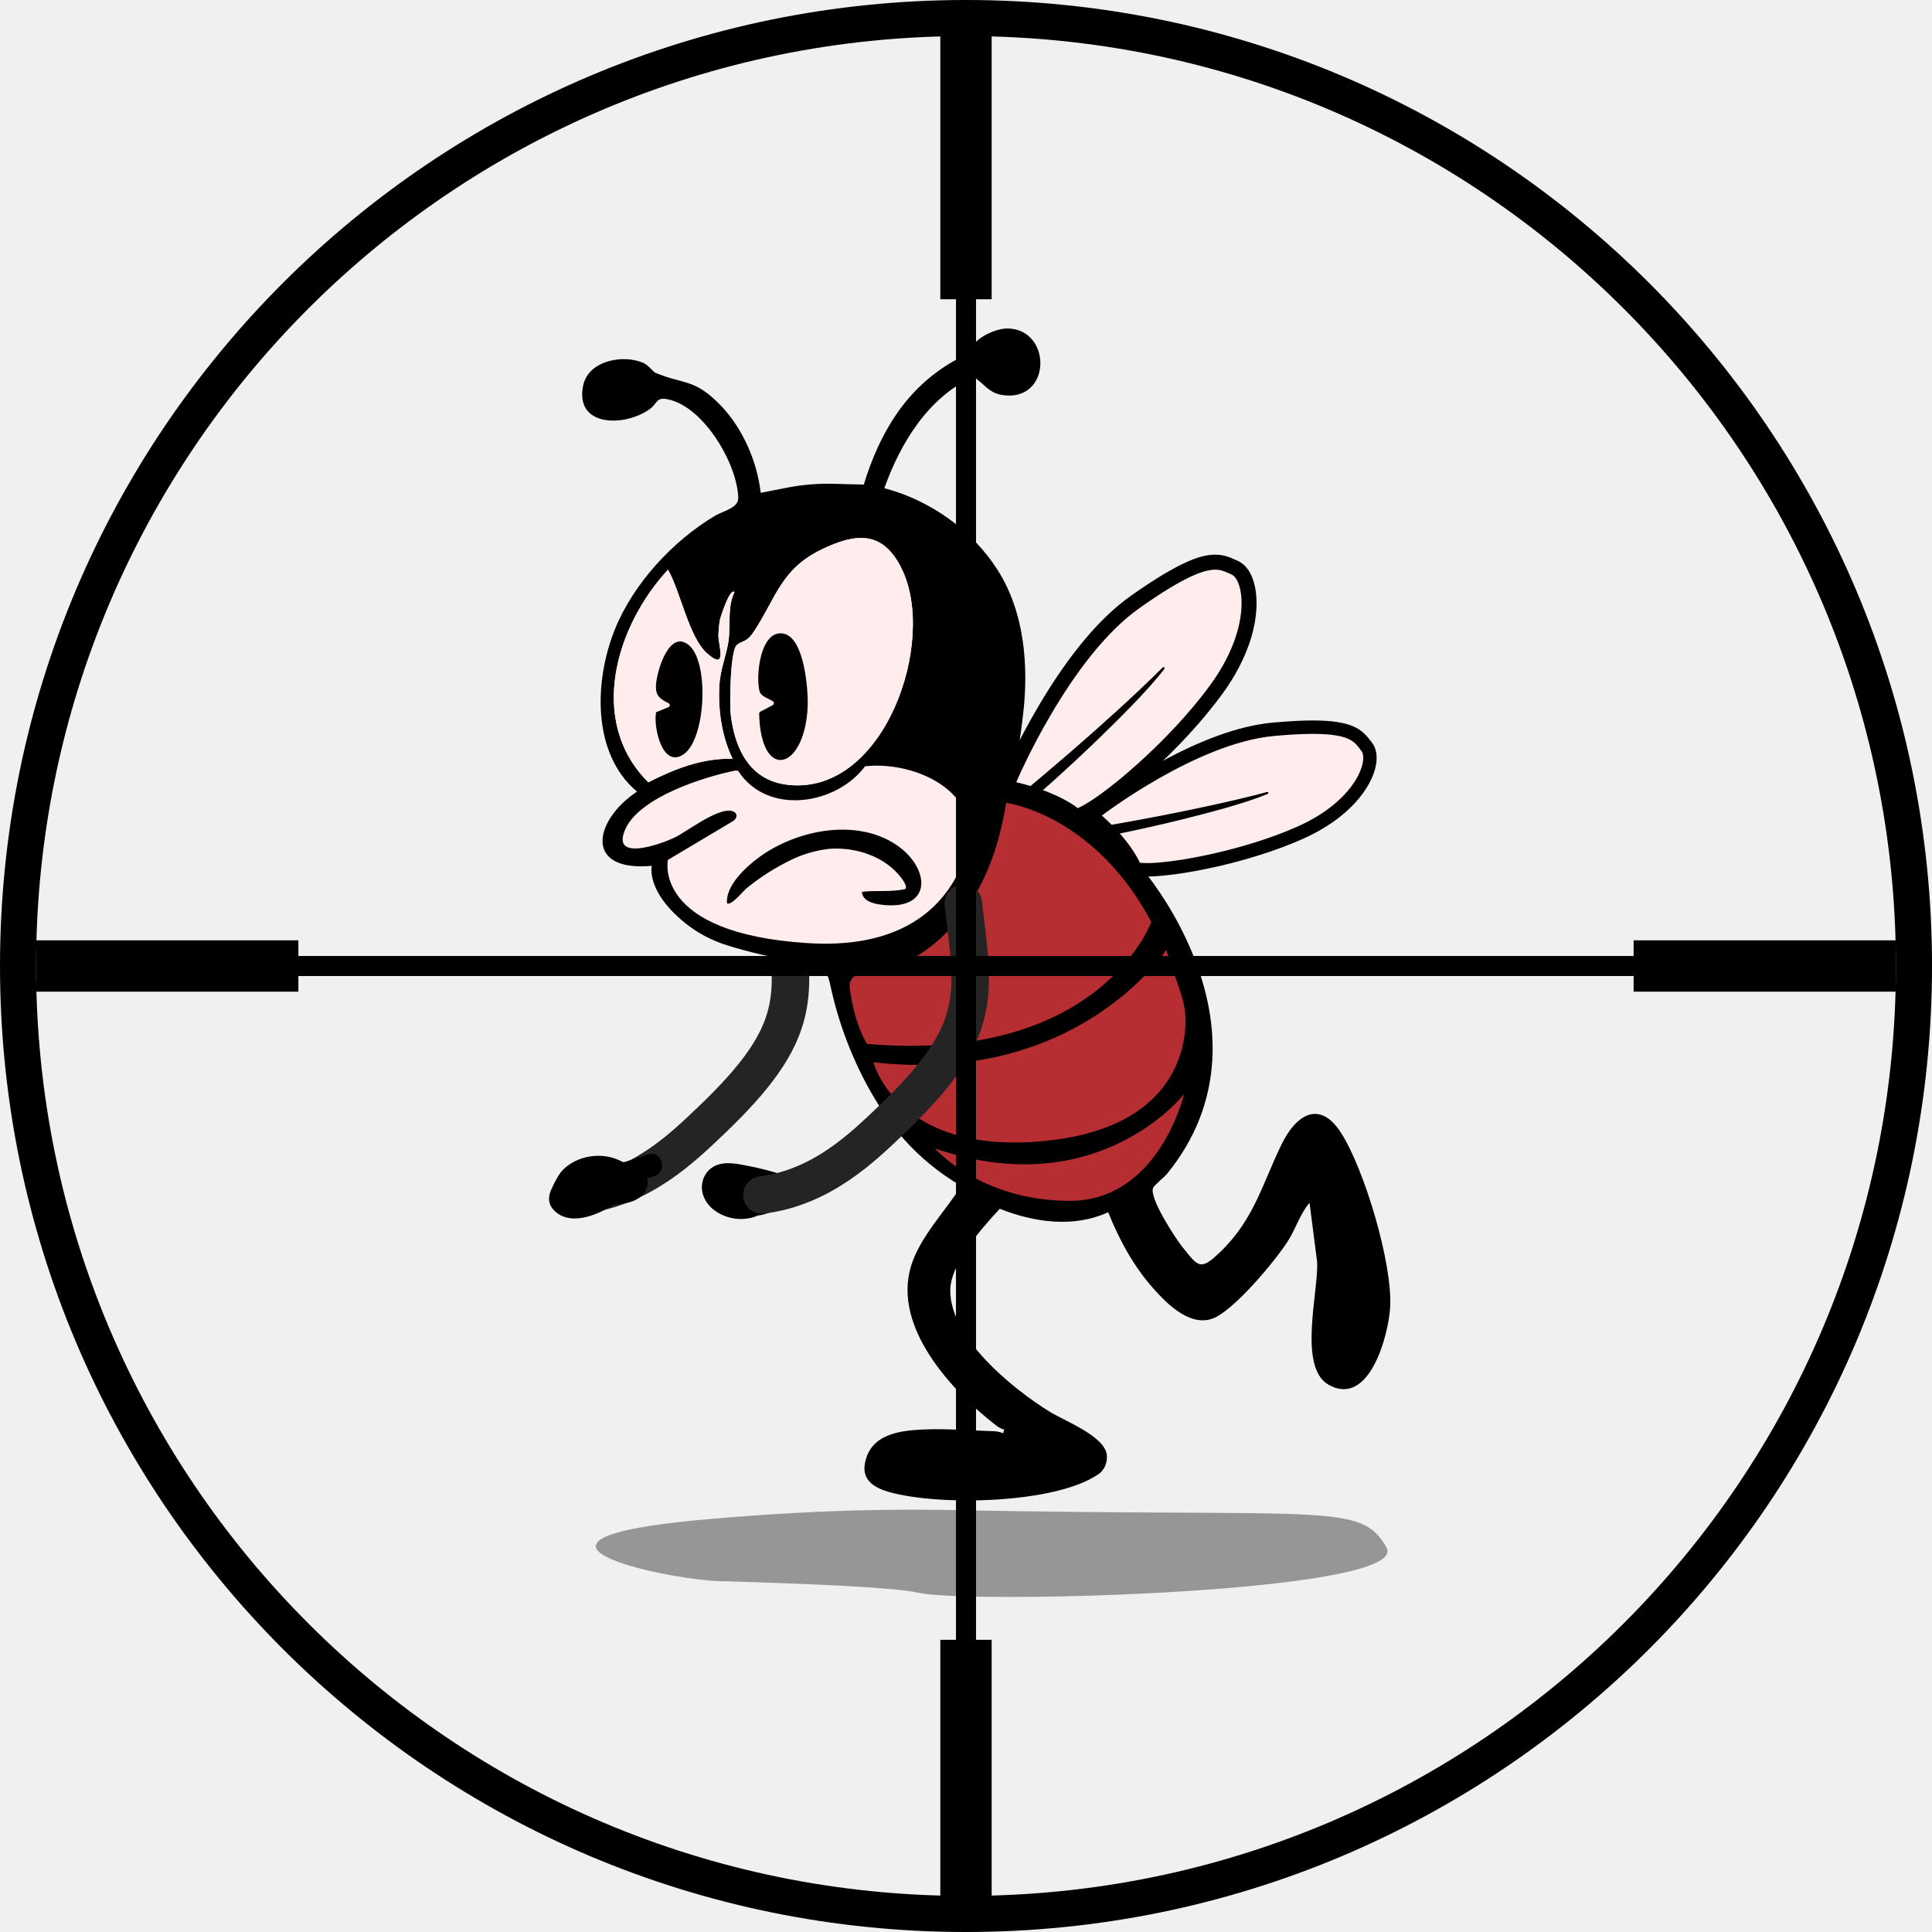
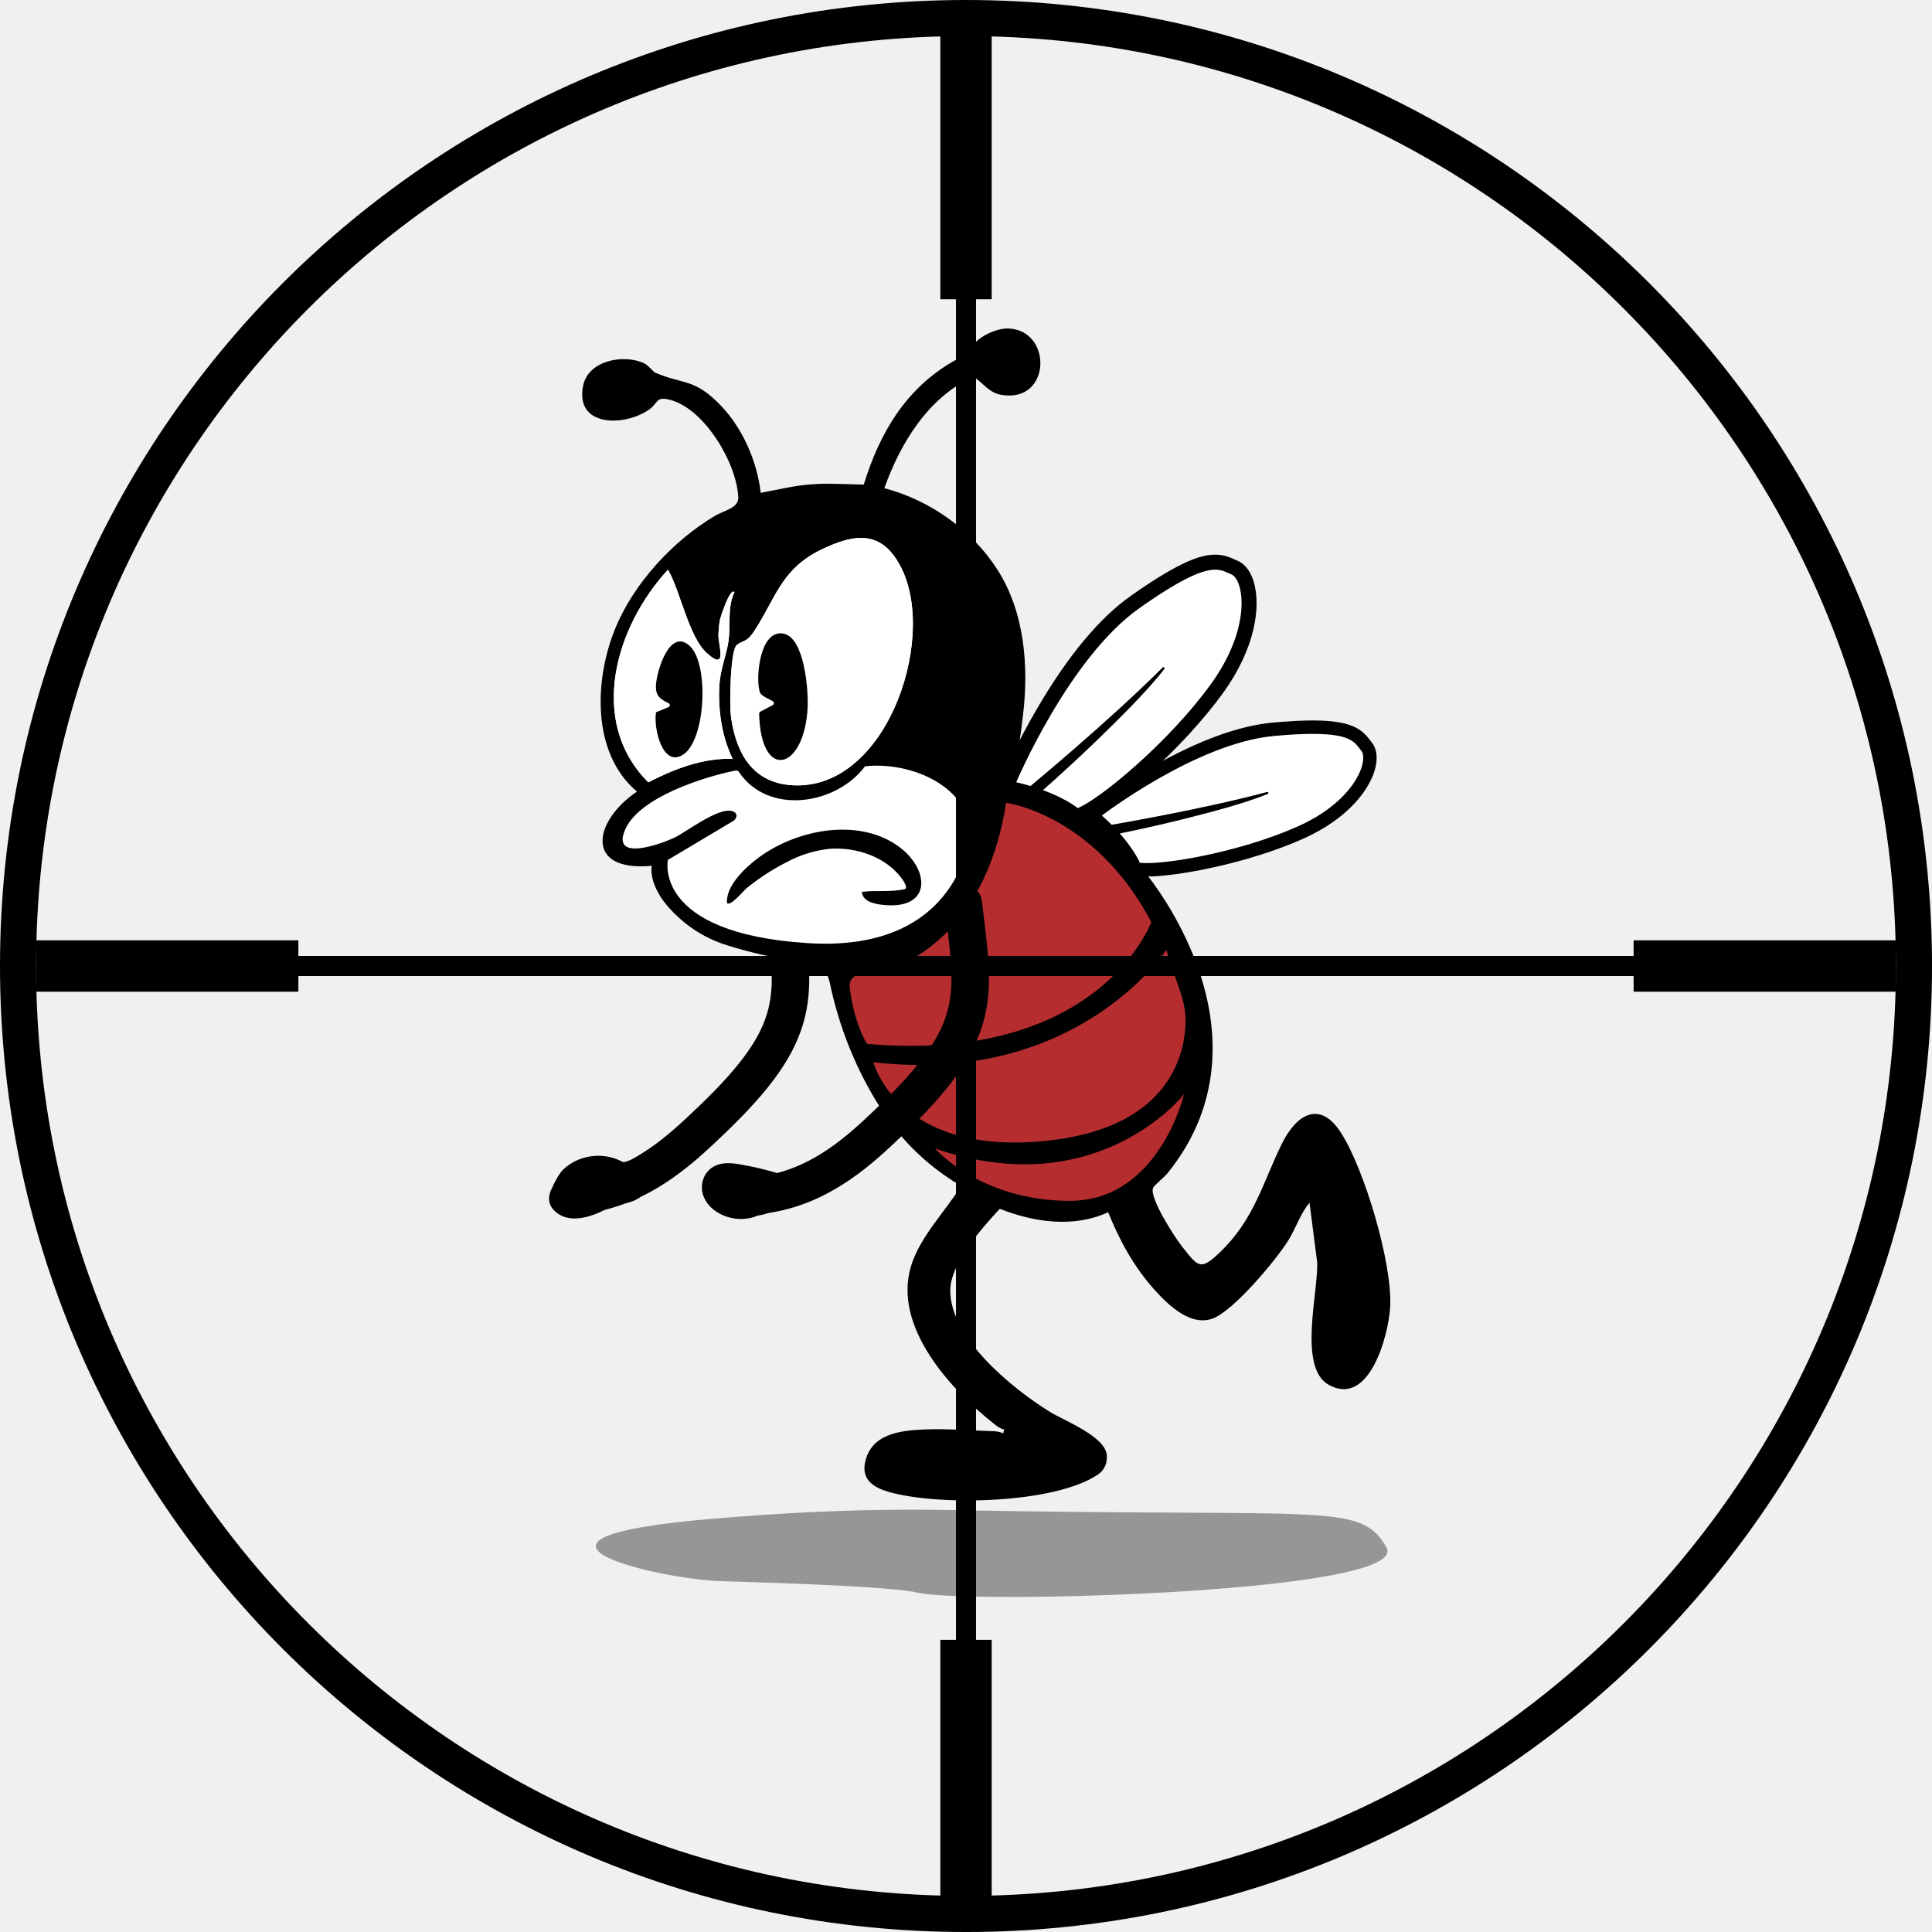
<svg xmlns="http://www.w3.org/2000/svg" id="Layer_2" viewBox="0 0 1927.24 1927.24">
  <defs>
    <style>
-             .cls-1{fill:none;stroke:#242424;stroke-linecap:round;stroke-linejoin:round;stroke-width:37.41px;}.cls-2{fill:#FFECEC;}.cls-3{fill:#232121;opacity:.43;}.cls-4{fill:#B62E31;}</style>
+             .cls-1{fill:none;stroke:#000;stroke-linecap:round;stroke-linejoin:round;stroke-width:37.41px;}.cls-2{fill:#fff;}.cls-3{fill:#232121;opacity:.43;}.cls-4{fill:#B62D30;}</style>
  </defs>
  <g id="Layer_2-2">
    <path d="M963.62,36c512.31,0,927.62,415.31,927.62,927.62s-415.31,927.62-927.62,927.62S36,1475.93,36,963.62,451.31,36,963.62,36M963.62,0c-65.36,0-130.68,6.59-194.17,19.58-61.89,12.66-122.76,31.56-180.93,56.16-57.11,24.15-112.18,54.05-163.7,88.85-51.02,34.47-98.99,74.05-142.59,117.65-43.6,43.6-83.18,91.57-117.65,142.59-34.8,51.52-64.7,106.59-88.85,163.7-24.6,58.17-43.5,119.04-56.16,180.93C6.59,832.94,0,898.26,0,963.62s6.59,130.68,19.58,194.17c12.66,61.89,31.56,122.76,56.16,180.93,24.15,57.11,54.05,112.18,88.85,163.7,34.47,51.02,74.05,98.99,117.65,142.59,43.6,43.6,91.57,83.18,142.59,117.65,51.52,34.8,106.59,64.7,163.7,88.85,58.17,24.6,119.04,43.5,180.93,56.16,63.48,12.99,128.81,19.58,194.17,19.58s130.68-6.59,194.17-19.58c61.89-12.66,122.76-31.56,180.93-56.16,57.11-24.15,112.18-54.05,163.7-88.85,51.02-34.47,98.99-74.05,142.59-117.65,43.6-43.6,83.18-91.57,117.65-142.59,34.8-51.52,64.7-106.59,88.85-163.7,24.6-58.17,43.5-119.04,56.16-180.93,12.99-63.48,19.58-128.81,19.58-194.17s-6.59-130.68-19.58-194.17c-12.66-61.89-31.56-122.76-56.16-180.93-24.15-57.11-54.05-112.18-88.85-163.7-34.47-51.02-74.05-98.99-117.65-142.59-43.6-43.6-91.57-83.18-142.59-117.65-51.52-34.8-106.59-64.7-163.7-88.85-58.17-24.6-119.04-43.5-180.93-56.16C1094.31,6.59,1028.98,0,963.62,0h0Z" />
    <path class="cls-3" d="M718.24,1577.27c-55.05-1.55-245.82-42.57-5.39-62.42,61.5-5.08,139.34-10.42,238.71-8.47,374.02,7.34,405.44-8.26,431.45,37.15,26.01,45.41-416.84,56.93-467.3,45.23-22.87-5.3-109.53-9.01-197.47-11.49Z" />
    <path class="cls-1" d="M781.63,901.01c10.67,91.9,21.96,127.22-73.09,217.51-26.85,25.51-68.26,66.25-127.77,73.48" />
    <polyline class="cls-2" points="642.05 793.25 697.14 774.18 730.52 763.76 744.29 769.41 781.07 793.25 833.82 783.45 863.93 758.11 932.62 758.11 983.83 820.8 972.62 852.57 926.53 938.93 809.45 951.12 732.67 941.37 674.89 901.01 657.41 852.57 629.86 854.61 612.27 839.87" />
    <path d="M734.99,643.41c-6.59,5.47-7.33,58.94-6.03,69.62,4.2,34.57,19.17,65.69,57.17,69.9,95.87,10.61,149.29-143.15,113.18-215.96-18.71-37.73-45.16-35.5-79.48-19.02-40.84,19.61-45.76,48.6-67.66,81.83-7.7,11.68-11.29,8.74-17.19,13.63ZM705.29,651.67c-18.29-16.33-26.5-61.88-38.95-83.4-52.11,56.34-80.58,151.18-19.65,212.11,26.1-13.34,54.16-24.36,84.12-23.43-10.87-22.42-14.67-49.06-13.16-73.87.98-15.98,7.49-30.82,9.26-44.93,1.9-15.08-1.38-33.05,5.76-47.48-4.6-4.65-13.92,24.9-14.49,27.52-.8,3.66-1.6,12.53-1.52,16.37.2,9.57,9.01,35.31-11.37,17.11ZM827.97,846.66c-13.31,1.44-26.33,5.06-38.38,10.9-15.89,7.71-30.62,16.9-44.73,28.39-3.21,2.62-16.14,18.55-19.66,14.89-1.37-17.4,18.82-36.01,31.91-45.61,36.94-27.1,95.82-39.31,136.1-13.08,34.69,22.59,38.42,66.6-13.66,60.37-8.01-.96-18.96-3.46-19.84-12.84,14.02-1.85,28.61.52,43.05-2.78,3.03-1.64-1.57-8.28-2.97-10.22-15.88-21.95-45.39-31.78-71.83-30.01h0ZM805.75,940.8c155.22,9.87,162.35-111.87,162.35-111.87-4.88-47.81-63.23-69.25-105.17-64.52-29,38.78-97.65,49.37-126.53,4.61l-2.34-.47c-31.88,6.33-95.6,26.59-110.08,58.17-15.43,33.65,35.19,15.46,49.57,8.47,12.01-5.84,46.93-33.18,59.18-25.01,3.42,2.28,1.86,6.5-.91,8.53l-65.6,39.1s-15.69,73.12,139.53,82.99ZM1006.35,784.24s5.23.54,21.77,4.73c5.61,1.42,18.18,4.51,28.26,9.6,30.49,15.37,49.13,33.09,49.13,33.09,0,0,44.5,34.26,77.82,105.3,37.39,79.71,38.26,163.46-19.07,233.85-2.91,3.58-12.96,11.59-14.01,14.11-4.09,9.88,21.94,49.86,29.06,58.77,16.19,20.26,18.01,24.45,38.33,4.8,33.52-32.42,41.71-67.97,60.92-107.25,14.14-28.9,37.66-44.82,59.2-11.15,23.49,36.74,51.3,130.37,48.99,173.53-1.47,27.61-20.47,100.43-61.19,77.86-31.3-17.34-10.04-93.44-11.69-122.86l-7.57-58.78c-9.22,10.67-13.56,25.35-21.23,37.61-12.32,19.71-54.53,70.19-75.38,77.84-22.23,8.16-44.55-13.64-58.43-29.13-20.17-22.52-34.62-48.97-45.8-76.92-34.41,15.8-73.85,10.14-108.14-3.42-17.52,18.85-48.96,54.08-49.38,80.89-.75,47.63,61.88,98.4,98.79,121.32,15.07,9.36,55.71,24.66,57.37,43.54.64,7.33-2.24,14.7-8.24,18.88-42.99,29.91-160.18,32.03-209.6,17.7-14.31-4.15-26.73-11.82-23.43-28.7,5.68-29.07,34.47-32.48,59.37-33.52,22.28-.93,46.78,1.08,69.35,1.77,3.24.1,6.23.88,9.23,1.99l.94-3.73c-3.51-.62-6.44-2.74-9.17-4.88-43.91-34.36-102.24-97.51-83.75-158.16,8.93-29.29,34.06-54.27,49.95-79.89-48.13-28.07-70.98-64.52-70.98-64.52,0,0-41.91-51.94-59.83-137.32,0,0-3.49-19.73-16.82-20.54,0,0-37.39-2.43-86.21-17.8-15.14-4.77-29.33-12.25-41.66-22.26-39.45-32.03-33.03-56.91-33.03-56.91-68.5,6.23-57.68-45.5-14.78-74.02-45.39-38.14-42.59-111.27-21.95-162.13,18.52-45.65,57.89-88.17,99.91-113.11,8.35-4.95,23.42-7.6,23.05-18.02-1.21-33.85-33.22-87.95-67.27-97.33-15.34-4.22-12.35,2.78-21.13,9.09-24.75,17.8-74.92,18.14-66.34-23.57,5.16-25.07,40.36-31.66,60.67-22.28,4.27,1.97,9.54,8.79,11.39,9.56,29.18,12.16,38.92,5.42,65.14,32.57,21.93,22.71,36.44,55.99,39.9,87.18l26.43-5.17c15.15-2.97,30.58-4.26,46.02-3.86l30.4.79c15.84-51.73,42.1-96.02,89.85-123.28,3.42-1.95,14.54-5.32,16.1-7.25,1.27-1.56,1.25-5.82,3.35-8.79,6.42-9.08,24.02-16.82,34.96-16.4,44.16,1.7,42.91,74.26-6.55,66.33-13.15-2.11-18.23-11.87-28.45-18.27-45.21,20.98-72.49,65.92-88.76,111.24,45.6,12.05,87.44,41.61,112.87,81.42,27.13,42.47,31.34,96.42,25.4,145.59-8.49,70.36-14.11,70.26-14.11,70.26Z" />
    <path class="cls-2" d="M734.99,643.41c5.89-4.89,9.49-1.95,17.19-13.63,21.9-33.24,26.81-62.22,67.66-81.83,34.32-16.48,60.77-18.7,79.48,19.02,36.1,72.81-17.31,226.57-113.18,215.96-37.99-4.2-52.97-35.33-57.17-69.9-1.3-10.68-.56-64.16,6.03-69.62ZM757.28,710.54c.92,69.52,45.19,58.48,48.36-4.88.84-16.82-3.05-69.29-23.89-73.58-23.29-4.8-28.26,42.52-23.98,57.77,1.64,5.84,12.02,7.37,15.98,11.97l-16.47,8.71Z" />
    <path class="cls-2" d="M705.29,651.67c20.38,18.2,11.56-7.54,11.37-17.11-.08-3.84.73-12.71,1.52-16.37.57-2.62,9.89-32.17,14.49-27.52-7.14,14.43-3.86,32.4-5.76,47.48-1.78,14.11-8.29,28.94-9.26,44.93-1.52,24.81,2.28,51.45,13.16,73.87-29.96-.93-58.02,10.09-84.12,23.43-60.93-60.93-32.46-155.76,19.65-212.11,12.45,21.52,20.66,67.07,38.95,83.4ZM654.46,710.51c-2.85,14.49,6.23,56.82,27.73,41.73,21.7-15.24,25.4-90.5,5.51-108.18-19.8-17.6-32.56,25.16-33.34,39.39-.72,13.16,6.59,14.53,16.65,20.25l-16.54,6.81Z" />
    <path d="M758.49,709.91l12.35-6.53c1.5-.79,1.59-2.91.16-3.82-4.74-3.03-11.89-4.93-13.23-9.69-4.28-15.26.69-62.57,23.98-57.77,20.84,4.29,24.73,56.75,23.89,73.58-3.15,62.94-46.86,74.25-48.34,6.25-.02-.83.44-1.61,1.18-2Z" />
    <path d="M654.46,710.51l12.36-5.09c1.69-.69,1.79-3.05.18-3.89-7.92-4.15-13.26-6.75-12.64-18.08.78-14.23,13.55-56.99,33.34-39.39,19.89,17.68,16.19,92.95-5.51,108.18-21.49,15.09-30.58-27.24-27.73-41.73Z" />
    <path class="cls-4" d="M932.62,1145.65c162.83,55.85,248.52-54.2,248.52-54.2,0,0-24.88,106.44-114,106.44s-134.52-52.24-134.52-52.24Z" />
    <path d="M646.62,1151.58c-4.38,1.42-8.76,2.84-13.14,4.26l-6.57,2.13c-.94.3-1.87.63-2.81.91-.7.22-4.21.53-2.38.86,2.26.41-1.63-1.2-1.73-1.25-1.71-.86-3.48-1.62-5.26-2.33-3.59-1.43-7.22-2.24-11.05-2.75-15.03-2-31.24,2.74-42.12,13.54-3.46,3.44-5.76,7.99-8.07,12.24-3.32,6.12-6.22,13.34-.52,19.23,5.13,5.31,11.81,3.73,17.89,1.59,1.15-.4,2.3-.75,3.46-1.11.32-.1-.64-.07-.37.06,4.08,1.89,10.67,1.85,15.07,2.33,8.74.96,17.58,1,26.33.11s17.55-2.23,24.34-8.23c7.52-6.65,8.84-17.67,1.49-25-5.84-5.82-15.32-6.96-23.05-8.27-17.02-2.88-35.39-3.04-50.33,6.9-12.24,8.14-29.06,27.47-14.39,41.3,14.83,13.98,38.14,5.35,53.38-3.16,7.7-4.3,17.19-9,21.3-17.23,2.88-5.77,3.02-12.91-1.97-17.61-4.51-4.25-11.22-4.88-17.13-5.15s-11.22,5.35-11.22,11.22c0,6.31,5.14,10.95,11.22,11.22,2.05.09,3.79.38,5.73,1.07l-4.95-2.89.96.79-2.89-4.95.37,1.43v-5.97c-.71,3.22-9.62,6.93-12.75,8.68-5.9,3.3-12.32,6.53-19.14,7.26-1.45.16-3,.15-4.46.06-1.78-.12-.7-.05-.35.01-.6-.11-1.29-.27-1.85-.51-.31-.13-1.01-.52-1.04-.66-.02-.08,2.73,4.7,1.27,4.64.07,0,3.96-5.55,4.51-6.11,2.02-2.09,4.16-3.79,6.66-5.26,11.75-6.9,26.27-4.63,38.93-1.91,1.53.33,3.1.85,4.65,1.07,2.14.3.36.27.67-.1.07-.08-.49-7.7-.39-7.68s-1.22.76-1.21.76c-.93.18-2.34.8-3.46,1.06-6.49,1.49-14.01,1.55-20.89,1.37-4.33-.12-8.67-.42-12.95-1.05s-8.29-2.07-12.41-2.07c-2.92,0-5.85.82-8.59,1.76-1.12.39-2.26.76-3.36,1.2-.29.11-1.04.18-1.26.39-.67.16-.52.17.43.02.98-.16,1.95-.12,2.92.14l4.95,2.89-.24-.27,2.89,4.95c.14.6-2.23,8.59-.49,6.13.3-.42.49-.97.73-1.43.7-1.34,1.43-2.66,2.17-3.98s1.49-2.63,2.27-3.93c.27-.45.59-.9.84-1.37,1.18-2.22-.63,1.06-.81.9-.68-.6,8.71-6.15,9.24-6.37,2.94-1.19,6.36-1.96,9.44-2.1,3.9-.18,6.64.12,10.32,1.24,3.9,1.2,7.52,3.88,11.72,4.88,6.13,1.47,11.84-.62,17.6-2.49s11.89-3.85,17.83-5.78c13.68-4.44,7.83-26.12-5.97-21.64h0Z" />
    <path d="M781.66,1172.21c-11.56-3.77-23.32-6.87-35.26-9.16-10.93-2.1-23.58-5.12-34.03.41s-14.76,18.4-10.72,29.4,13.99,18.07,24.75,21.3c9.42,2.82,19.9,2.43,28.97-1.36,9.61-4.01,22.83-14.88,15.99-26.58-3.18-5.44-10.12-7.55-15.63-9.67-5.07-1.95-10.28-3.59-15.66-4.39-10.6-1.56-22.59.22-28.88,9.95-4,6.19-4.28,14.47,1.08,20.02,4.69,4.86,11.02,5.71,17.44,6.3,13.61,1.25,27.71-.95,40.39-5.96,4.23-1.67,7.47-4.55,8.04-9.33.49-4.09-1.29-9.3-5.36-11.18-13.58-6.28-30.98-2.12-37.83,12.07-3.37,6.98-.41,13.77,6.71,16.49,20.45,7.79,38.6-7.15,51.45-21.3,9.69-10.67-6.13-26.59-15.87-15.87-7.44,8.19-17.33,20.21-29.61,15.53,2.24,5.5,4.47,10.99,6.71,16.49,1.19-2.47,1.53-2.9,3.64-3.79.95-.4.41-.29,1.84-.34,1.42.07,1.68.06.77-.04,1.31.44,1.6.49.88.15l2.68-20.51c-6.66,2.63-13.65,4.66-20.81,5.23-3.63.29-7.27.33-10.9.12-1.52-.09-3.04-.33-4.54-.4-2.78-.14-.53-.49-.1.05l2.89,4.95c.39,1.76.02,3.09-1.08,3.99l-.46.2c-.1-.1,1.27-.67,1.77-.8,1.07-.28,3.96-.23,5.19-.05,3.16.46,6.34,1.53,9.36,2.54,2.09.7,6.93,1.86,8.29,3.17l-2.89-4.95.34,1.21v-5.97c.59-1.95,2.32-2.87,0-.85-.19.17-1.78,1.56-1.22,1.15-1.27.94-3.06,1.75-3.74,2-3.35,1.19-6.2,1.43-9.39,1.12-4.08-.4-15.33-4.15-14.29-9.8-.13.71.64-.64.55-.59.36-.18,1.7-.34,3.01-.36,4.98-.06,9.25.94,14.32,1.92,11.94,2.3,23.7,5.39,35.26,9.16,5.76,1.88,12.25-2.19,13.81-7.84,1.67-6.09-2.06-11.92-7.84-13.81h0Z" />
    <path class="cls-4" d="M1178.19,991.85c3.21,9.6,4.79,19.69,4.4,29.8-1.4,36.4-21.57,105.19-141.39,116.61-146.58,13.97-169.94-78.65-169.94-78.65,204.23,23.67,292.14-112.04,292.14-112.04l14.79,44.28Z" />
    <path class="cls-4" d="M847.6,985.08c-.94-7.69,5.1-14.28,12.65-12.57h0c2.55.58,5.19.62,7.76.13,20.91-3.98,113.09-29.45,135.66-171.82,0,0,87.85,11.23,144.8,118.92,0,0-51.22,141.66-283.62,121.56,0,0-12.74-19.32-17.26-56.23Z" />
    <path class="cls-2" d="M1070.21,811.84c-.43-.36-18.33-14.93-58.17-24.26l-8.64-2.02,3.45-8.17c2.17-5.14,54.04-126.54,125.67-177.03,49.75-35.06,68.74-39.56,79.72-39.56,7.29,0,12.19,2.24,16.12,4.04.95.43,1.84.84,2.7,1.19,5.65,2.27,9.99,8.15,12.55,17.03,6.28,21.76,1.71,60.56-29.94,104.19-41.5,57.2-111,115.77-135.81,125.84l-4.22,1.71-3.44-2.94Z" />
    <path d="M1212.25,568.27c7.26,0,11.38,2.82,16.03,4.69,12.18,4.88,21.37,51.95-20.66,109.88s-110.43,114.32-132.57,123.3c0,0-18.5-15.82-61.31-25.85,0,0,52.38-123.99,123.09-173.83,43.7-30.8,63.66-38.19,75.41-38.19M1212.25,553.31h0c-12.84,0-32.86,4.86-84.03,40.93-31.07,21.9-62.14,58.99-92.33,110.24-22.18,37.65-35.37,68.7-35.92,70l-6.9,16.34,17.27,4.05c36.94,8.66,53.98,21.85,55.05,22.7l6.9,6.12,8.4-3.67c13.23-5.37,37.44-22.99,63.17-46,29.59-26.45,56.54-55.71,75.88-82.38,33.23-45.81,37.84-87.2,31.07-110.66-4.07-14.11-11.47-19.7-16.96-21.9-.69-.28-1.47-.63-2.37-1.05-4.1-1.88-10.3-4.72-19.23-4.72h0Z" />
    <path d="M1025.09,786.44s79.48-65.47,134.7-120.6c1-.99,2.55.36,1.69,1.48-16.2,21.22-46.85,51.54-69.8,73.61-30.31,29.14-54.53,50.08-54.53,50.08l-12.06-4.58Z" />
    <path class="cls-2" d="M1144.17,867.67c-3.13,0-5.85-.15-8.08-.45l-3.9-.52-1.44-3.66c-.07-.16-8.05-19.45-36.05-44.5l-6.02-5.39,6.41-4.92c3.91-3,96.74-73.57,175.19-80.74,15.24-1.39,28.47-2.1,39.32-2.1,36.02,0,44.47,7.38,51.77,17.04.57.76,1.11,1.47,1.65,2.12,3.56,4.27,4.48,11.11,2.59,19.26-4.51,19.47-24.76,47.2-68.07,66.62-53.51,23.99-124.66,37.25-153.38,37.25Z" />
    <path d="M1309.6,732.08c39.75,0,42.22,9.46,48.28,16.74,7.62,9.15-5.04,49.47-63.07,75.48-52.76,23.65-122.34,36.67-150.64,36.67-2.83,0-5.24-.13-7.18-.39,0,0-8.01-20.37-37.82-47.04,0,0,94.31-72.31,171.73-79.39,15.83-1.45,28.5-2.07,38.71-2.07M1309.6,718.69v13.39-13.39c-11.06,0-24.5.72-39.94,2.13-34.03,3.11-74.5,17.93-120.31,44.05-33.66,19.19-57.35,37.28-58.35,38.05l-12.82,9.83,12.04,10.77c26.69,23.89,34.22,41.79,34.29,41.97l2.88,7.32,7.8,1.05c2.56.34,5.49.51,8.97.51,30.06,0,101.04-13.15,156.12-37.84,45.55-20.42,66.98-50.18,71.85-71.22,2.37-10.24.96-19.13-3.97-25.05-.44-.53-.91-1.15-1.46-1.88-8.15-10.77-18.08-19.69-57.11-19.69h0Z" />
    <path d="M1105.58,823.29s91.04-15.24,158.38-33.25c1.21-.32,1.87,1.4.72,1.89-21.9,9.17-59.15,18.96-86.79,25.79-36.49,9.03-64.65,14.43-64.65,14.43l-7.66-8.86Z" />
    <path class="cls-1" d="M960.9,901.01c10.67,91.9,21.96,127.22-73.09,217.51-26.85,25.51-68.26,66.25-127.77,73.48" />
    <polygon points="1891.24 953.62 973.62 953.62 973.62 36 953.62 36 953.62 953.62 36 953.62 36 973.62 953.62 973.62 953.62 1891.24 973.62 1891.24 973.62 973.62 1891.24 973.62 1891.24 953.62" />
    <rect x="938.01" y="1635.77" width="51.22" height="261.64" />
    <rect x="938.01" y="29.24" width="51.22" height="269.27" />
    <rect x="1734.82" y="832.8" width="51.22" height="261.64" transform="translate(796.8 2724.05) rotate(-90)" />
    <rect x="141.21" y="832.8" width="51.22" height="261.64" transform="translate(-796.8 1130.44) rotate(-90)" />
  </g>
</svg>
